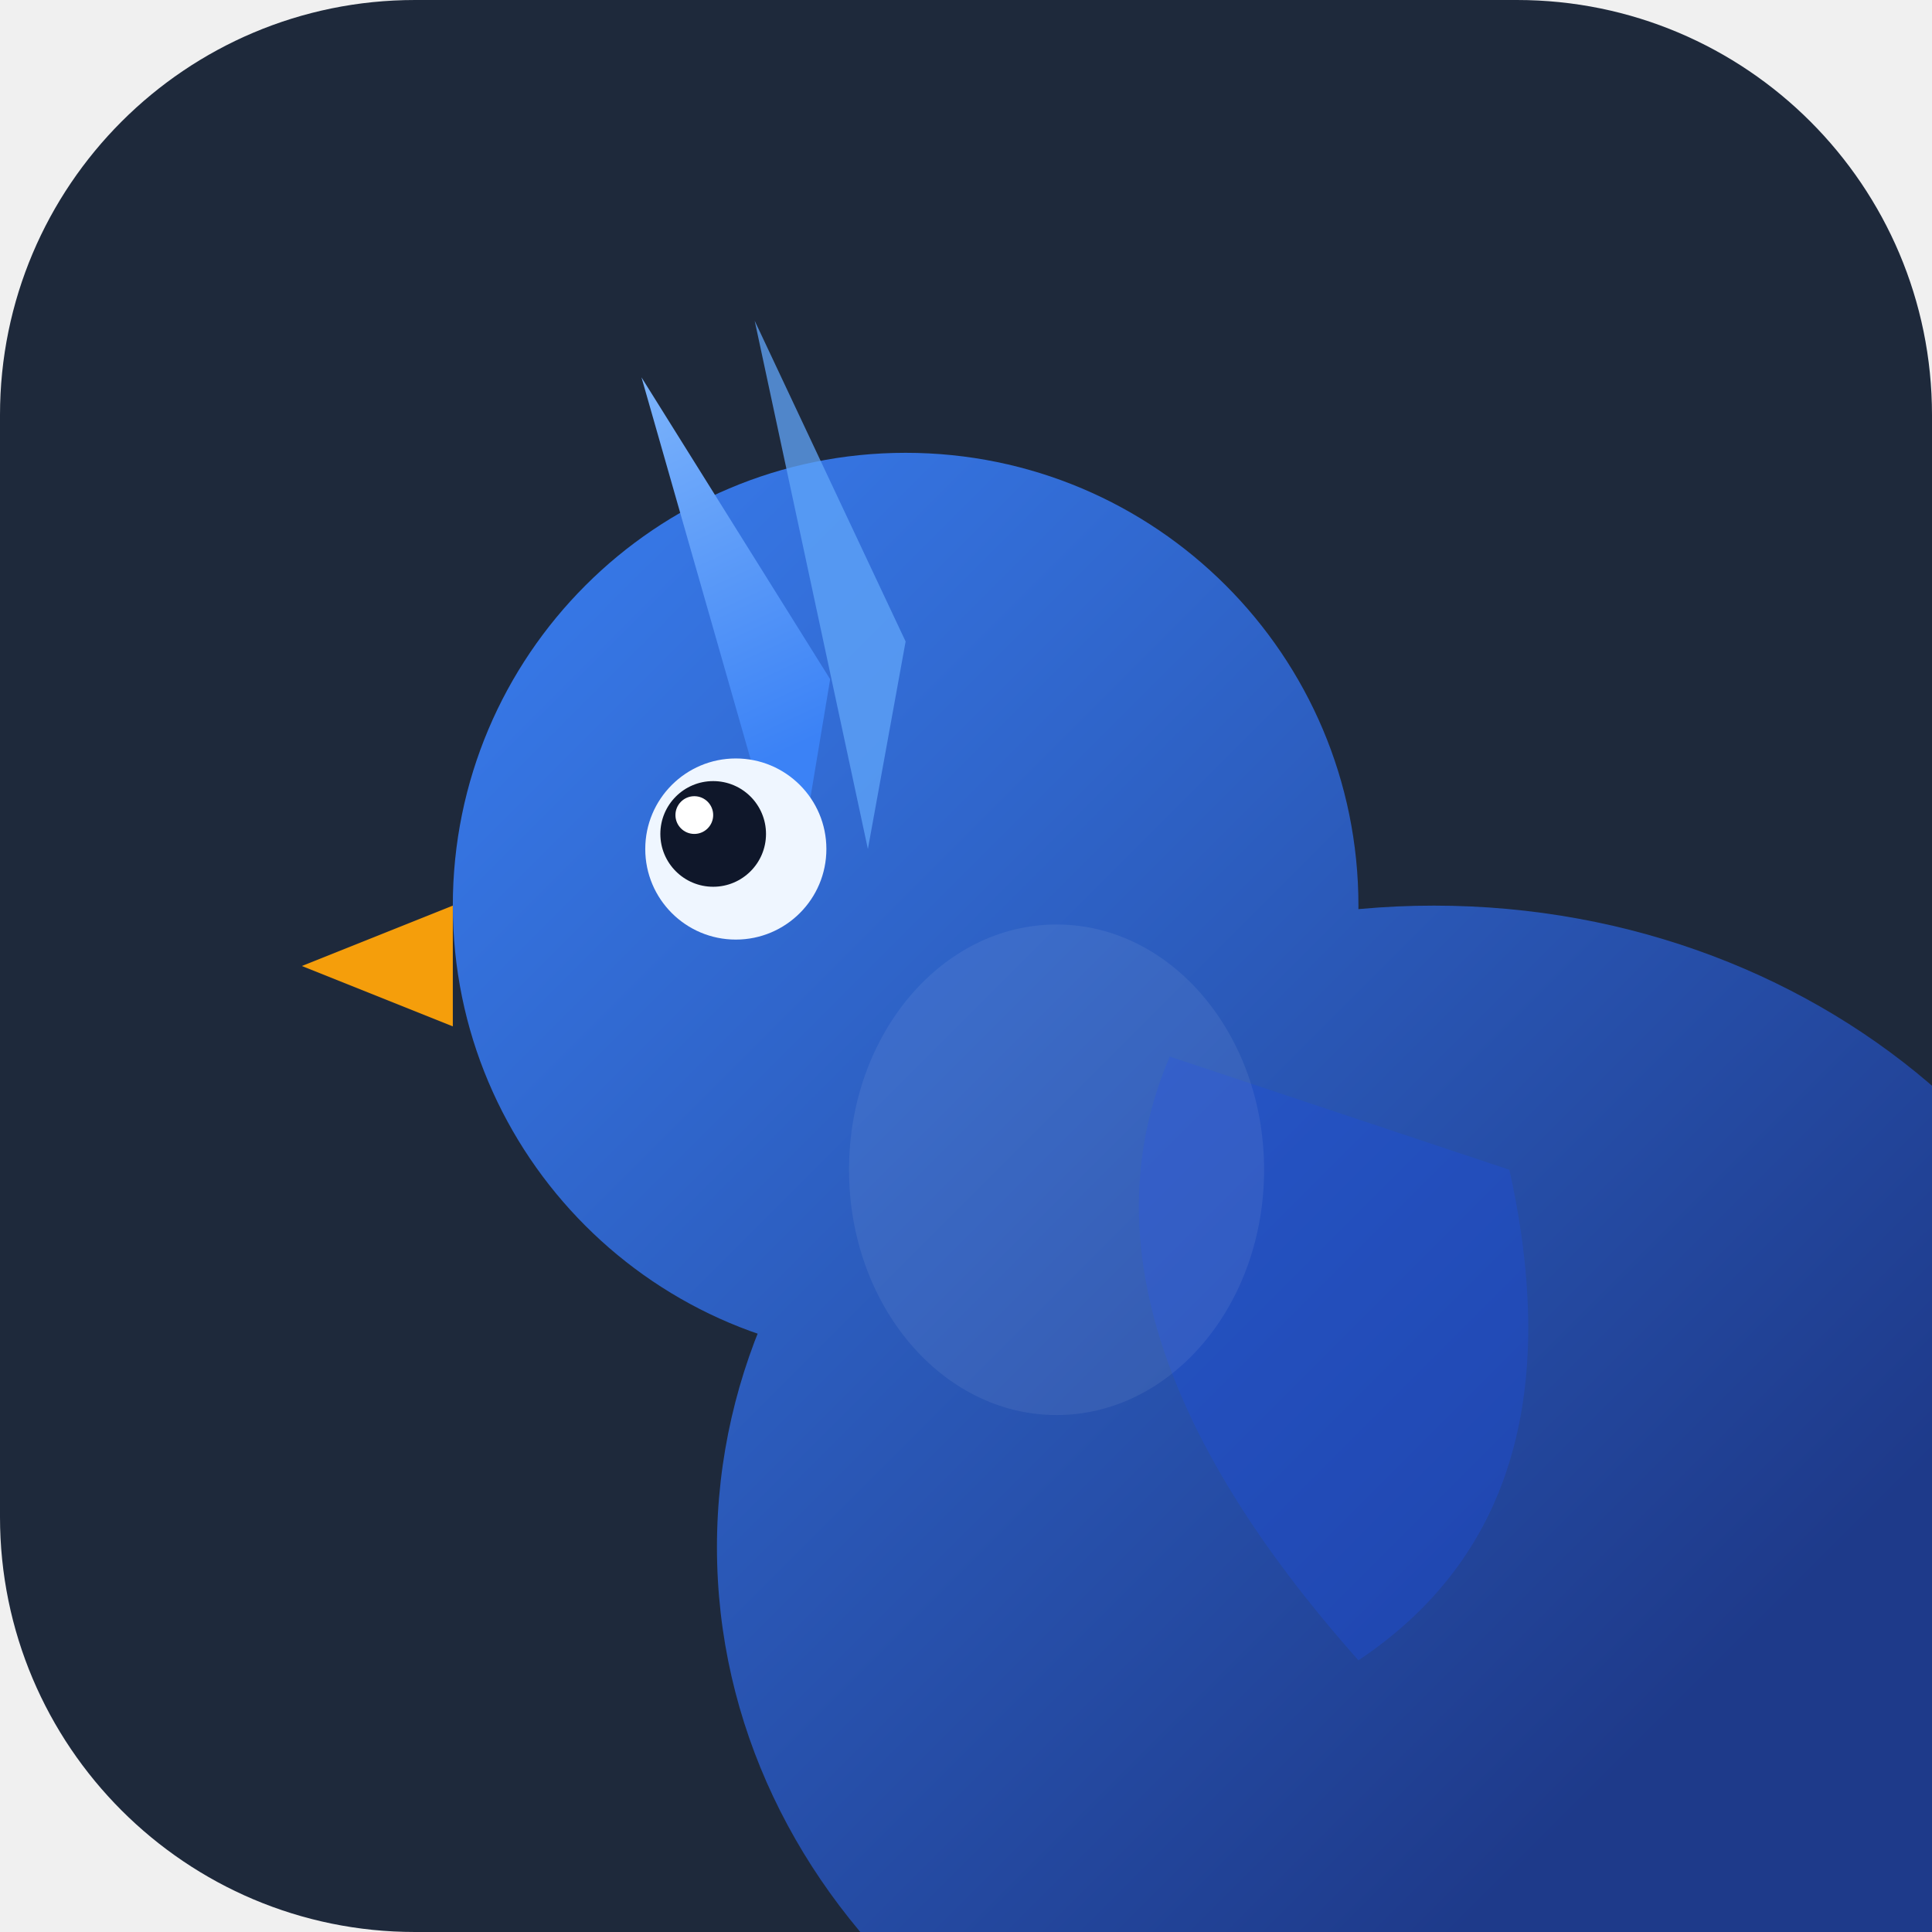
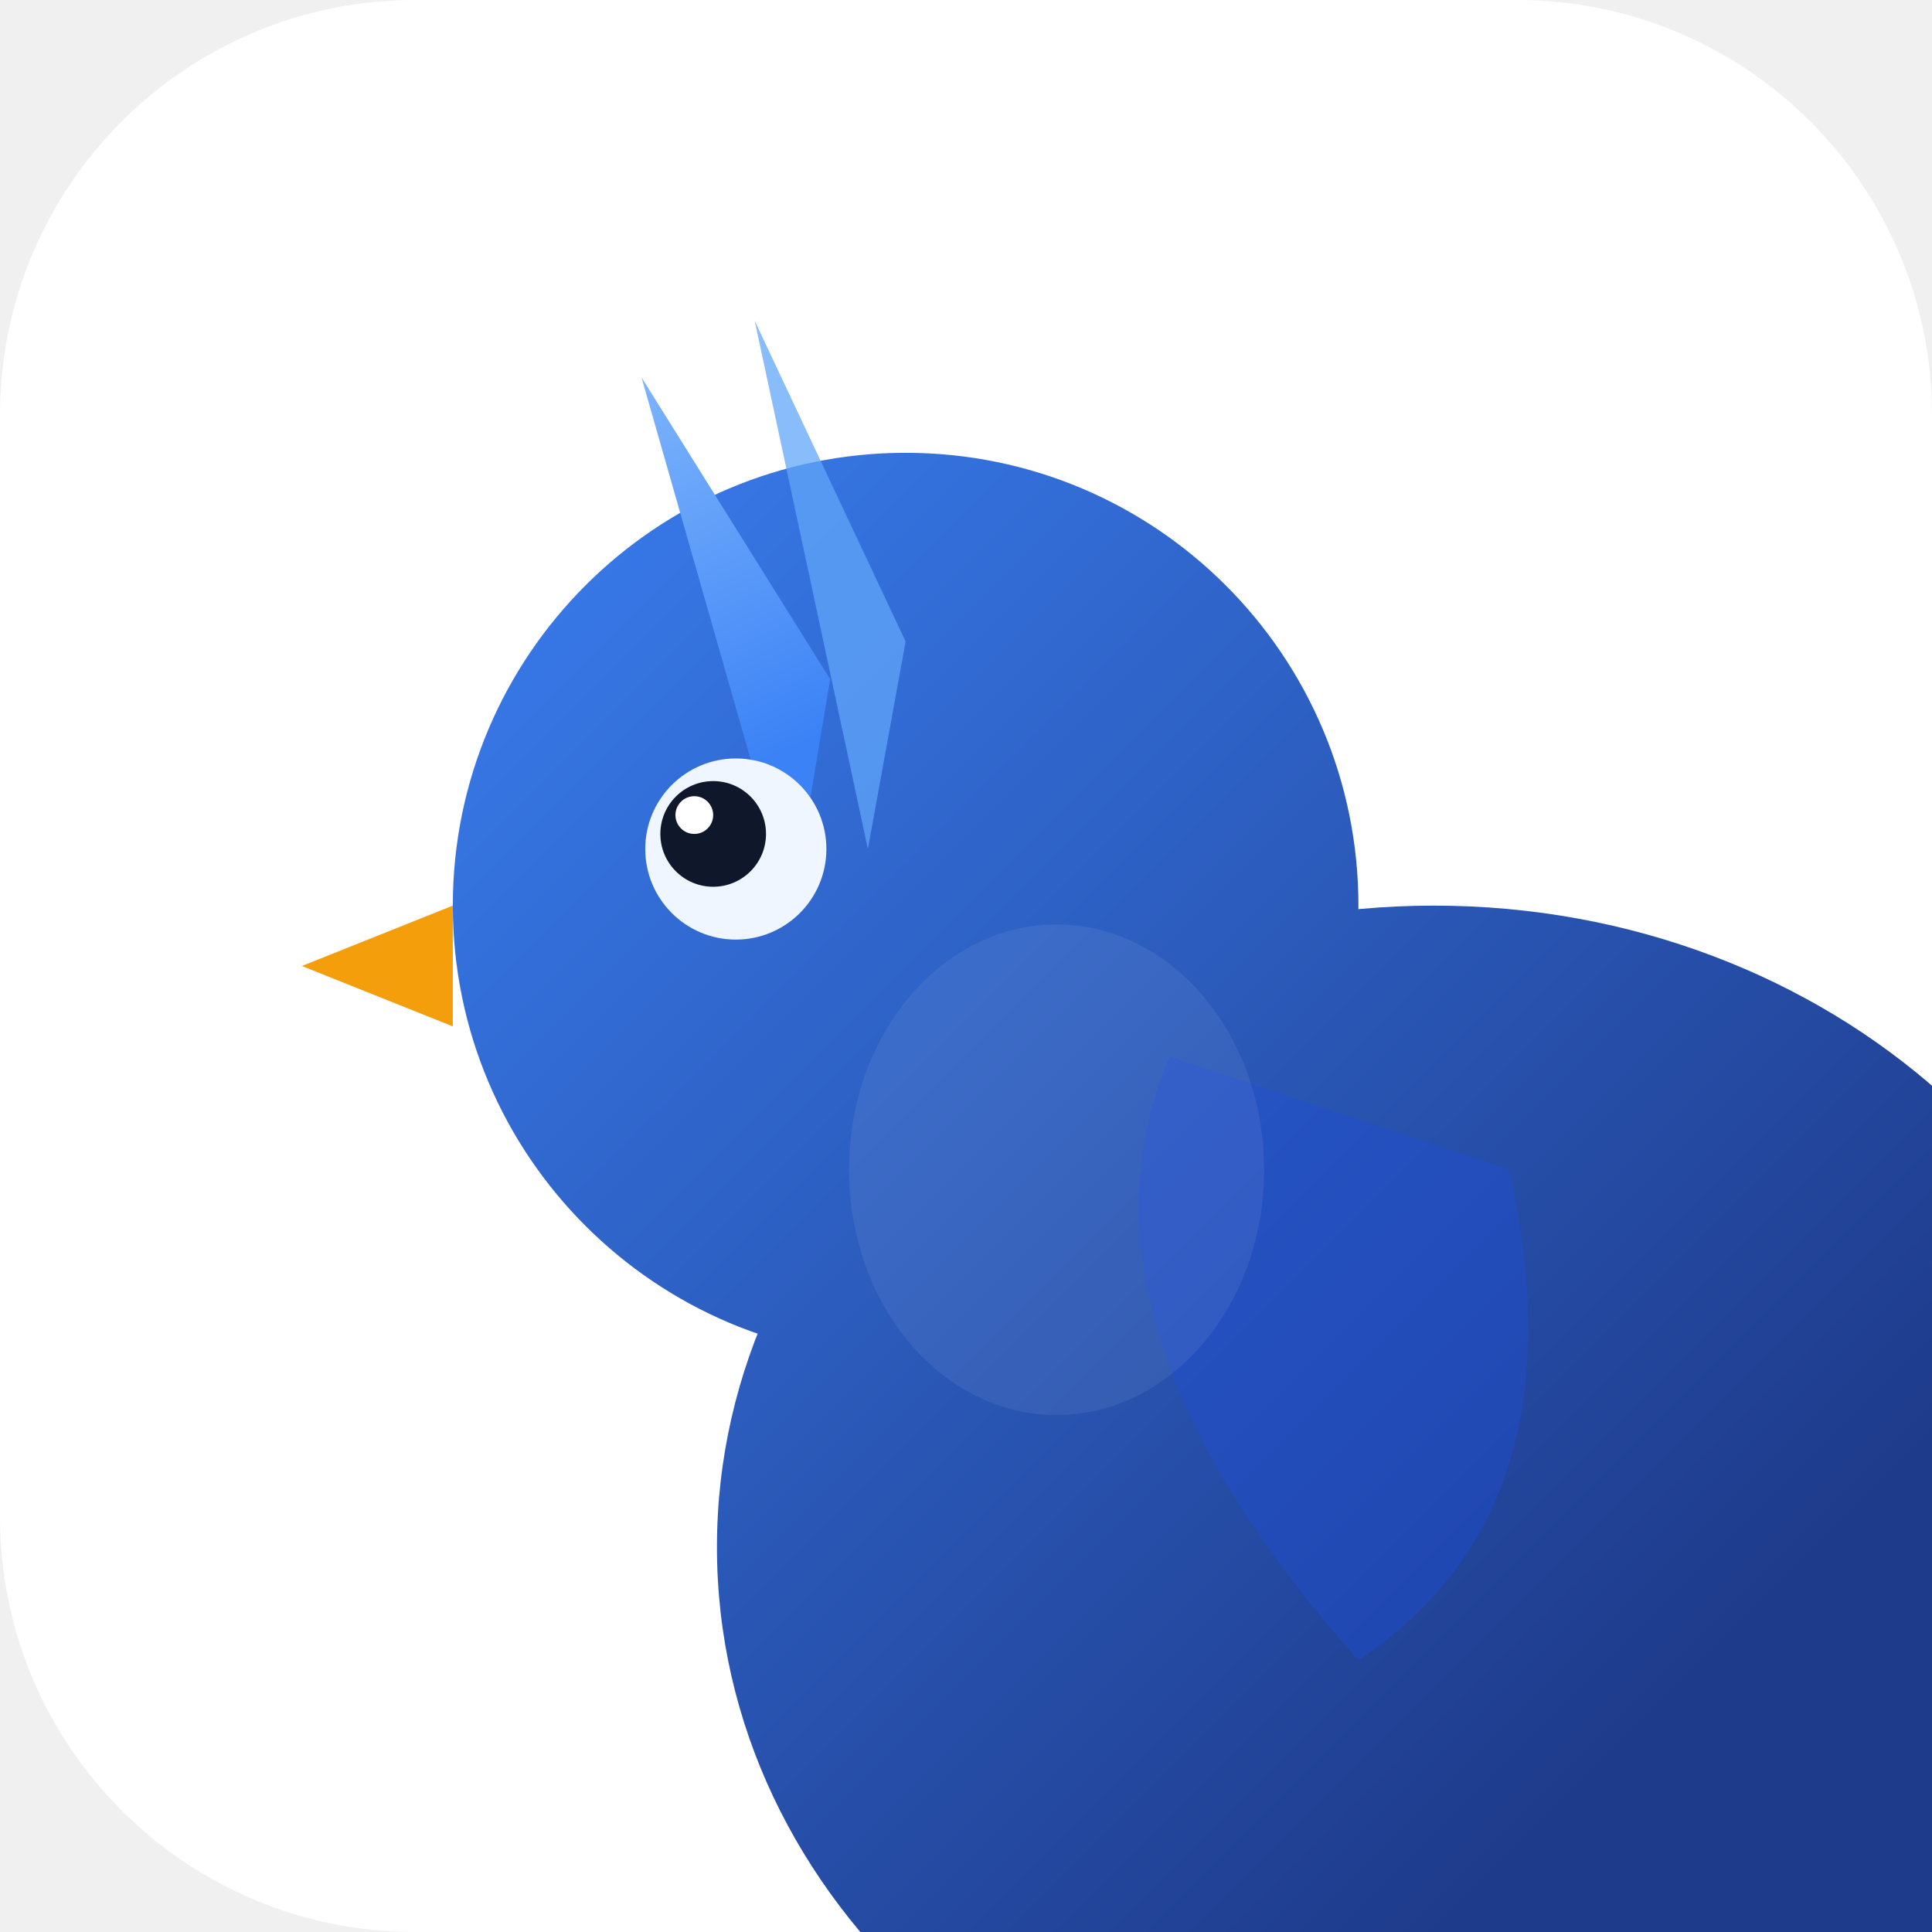
<svg xmlns="http://www.w3.org/2000/svg" width="1024" height="1024" viewBox="0 0 1024 1024">
-   <rect width="1024" height="1024" rx="220" fill="#1E293B" />
+   <rect width="1024" height="1024" rx="220" fill="#FFFFFF" />
  <defs>
    <linearGradient id="head" x1="200" y1="200" x2="900" y2="900" gradientUnits="userSpaceOnUse">
      <stop offset="0" stop-color="#3B82F6" />
      <stop offset="1" stop-color="#1E3A8A" />
    </linearGradient>
    <linearGradient id="crest" x1="380" y1="100" x2="500" y2="360" gradientUnits="userSpaceOnUse">
      <stop offset="0" stop-color="#93C5FD" />
      <stop offset="1" stop-color="#3B82F6" />
    </linearGradient>
  </defs>
  <ellipse cx="760" cy="820" rx="380" ry="340" fill="url(#head)" />
  <circle cx="480" cy="480" r="240" fill="url(#head)" />
  <polygon points="420,480 340,200 440,360" fill="url(#crest)" />
  <polygon points="460,450 400,170 480,340" fill="#60A5FA" opacity="0.75" />
  <path d="M620 560 Q560 700 720 880 Q840 800 800 620 Z" fill="#1D4ED8" opacity="0.4" />
  <ellipse cx="560" cy="620" rx="110" ry="130" fill="white" opacity="0.07" />
  <circle cx="390" cy="450" r="48" fill="#EFF6FF" />
  <circle cx="378" cy="442" r="28" fill="#0F172A" />
  <circle cx="368" cy="432" r="10" fill="white" />
  <polygon points="240,480 160,512 240,544" fill="#F59E0B" />
</svg>
